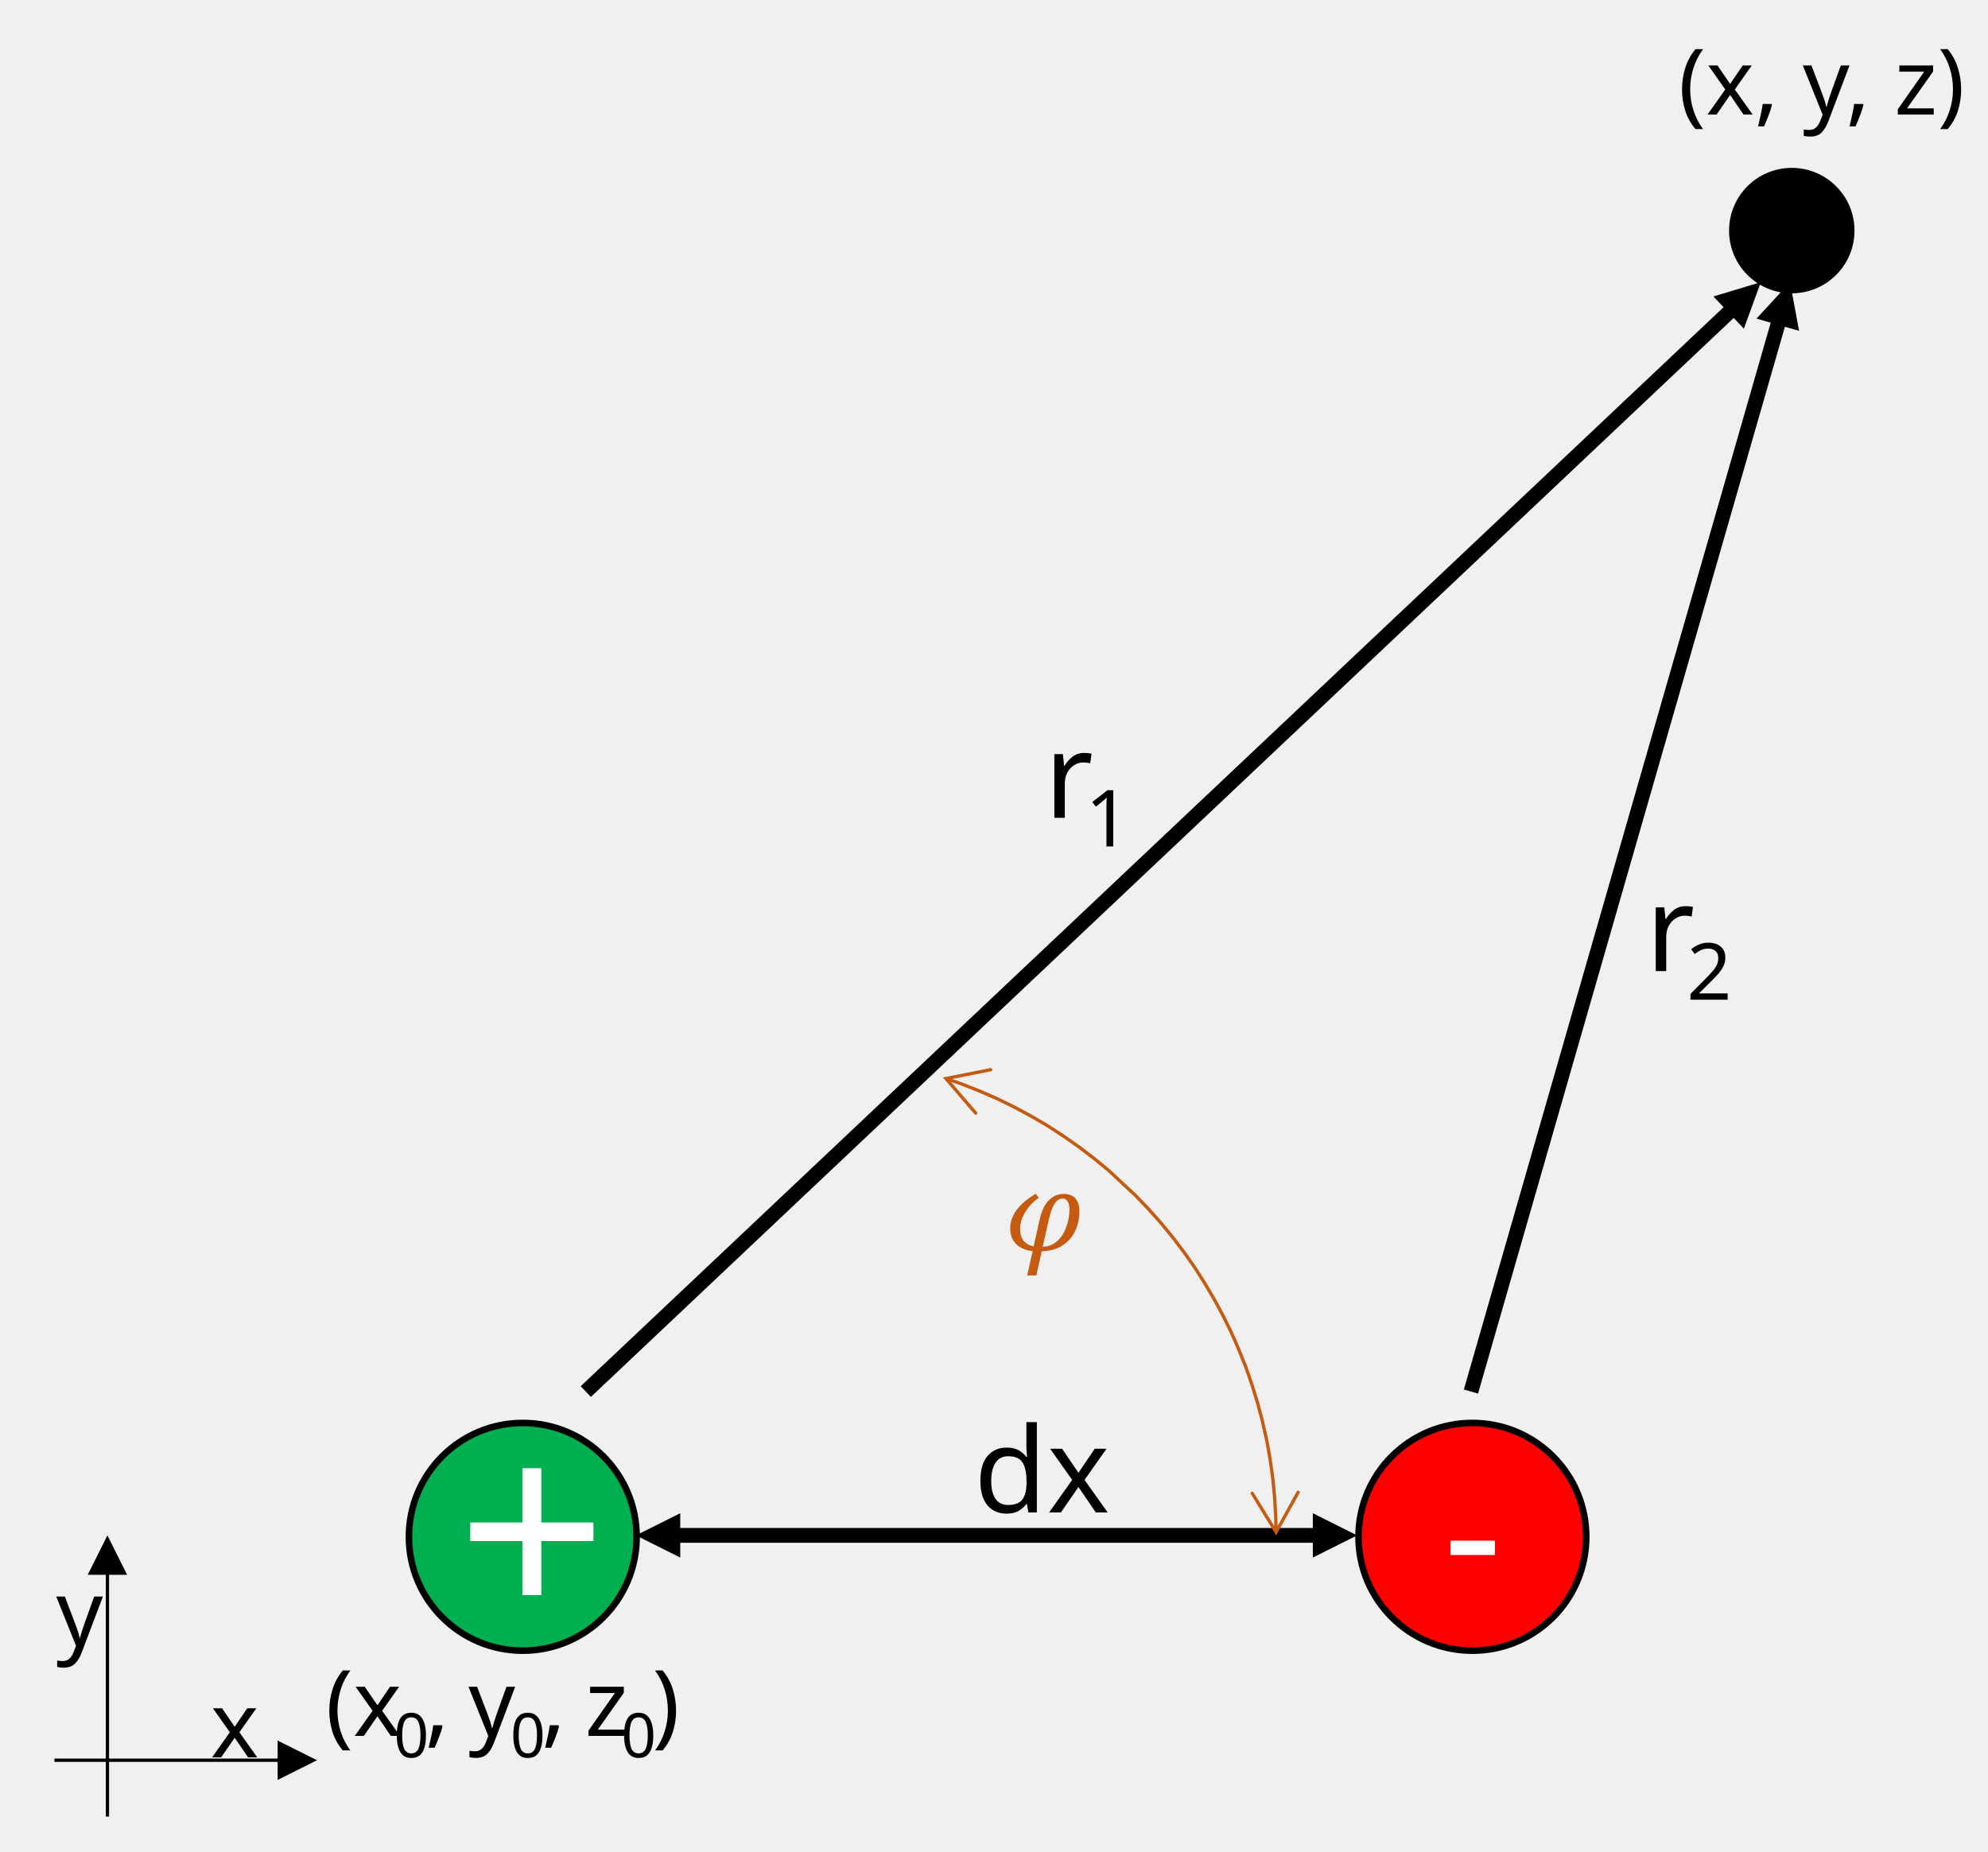
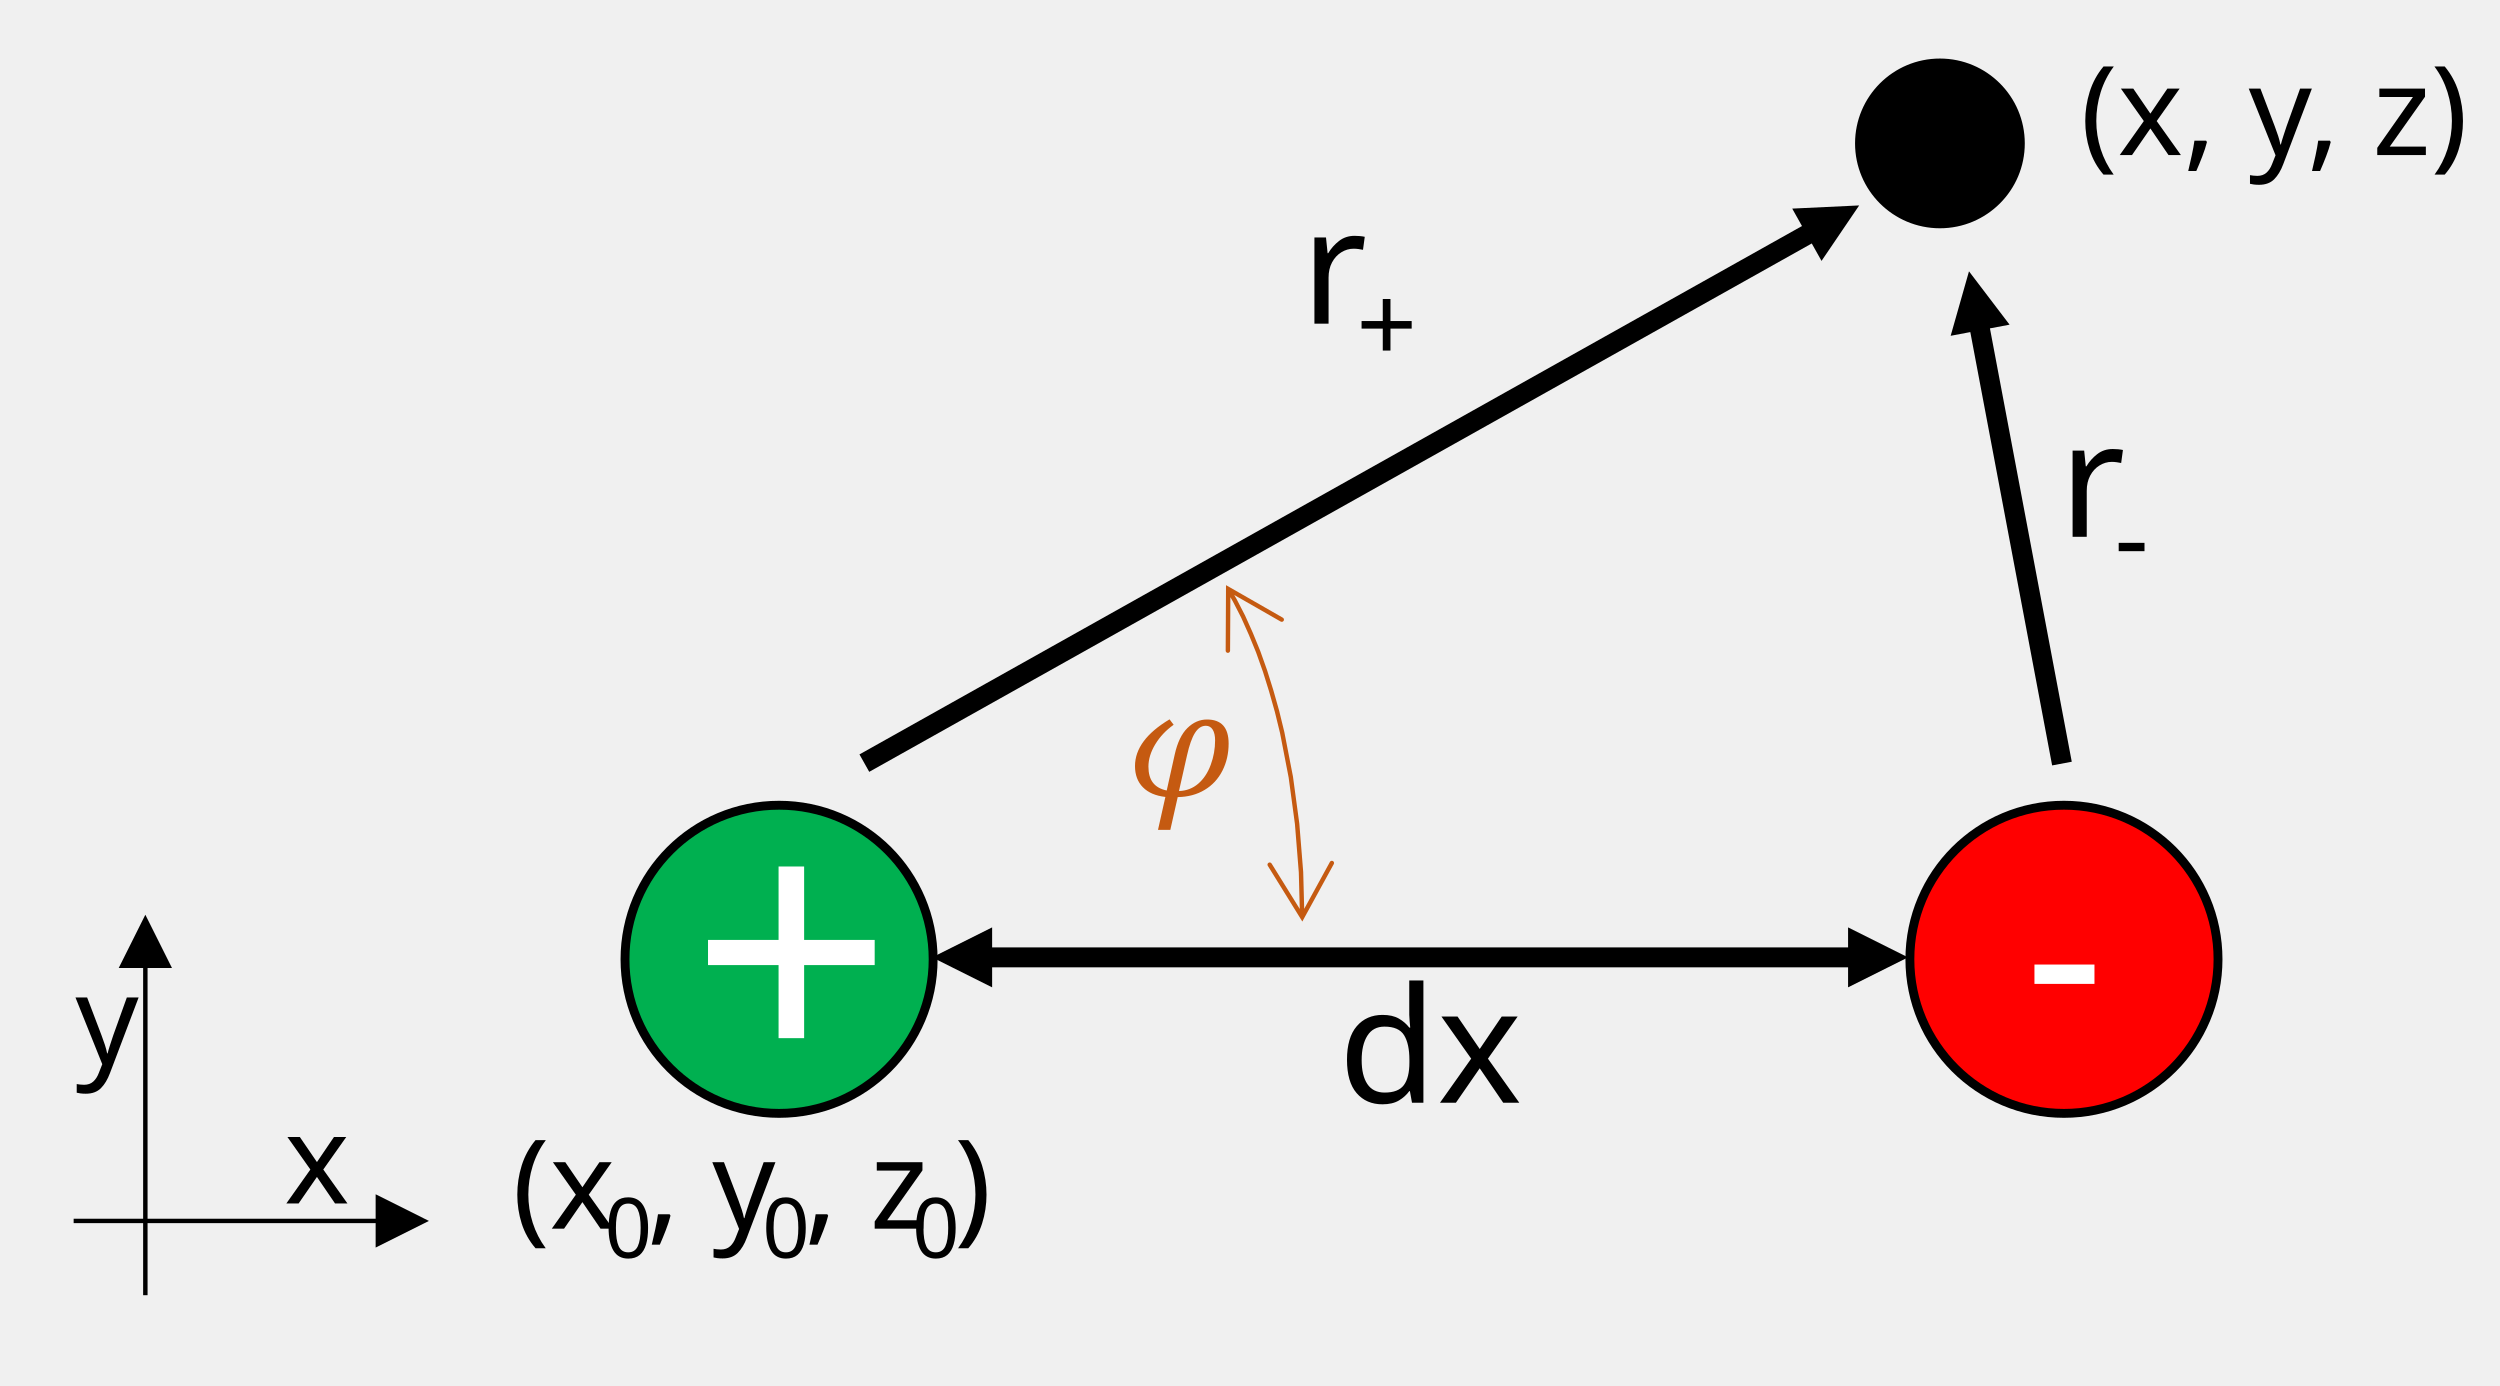
- <svg xmlns="http://www.w3.org/2000/svg" width="1388" height="1293" overflow="hidden">
+ <svg xmlns="http://www.w3.org/2000/svg" width="1290" height="715" overflow="hidden">
  <defs>
    <clipPath id="clip0">
-       <rect x="1305" y="245" width="1388" height="1293" />
+       <rect x="1268" y="823" width="1290" height="715" />
    </clipPath>
  </defs>
-   <g clip-path="url(#clip0)" transform="translate(-1305 -245)">
+   <g clip-path="url(#clip0)" transform="translate(-1268 -823)">
    <path d="M1590.5 1318C1590.5 1274.09 1626.09 1238.5 1670 1238.5 1713.91 1238.5 1749.5 1274.09 1749.5 1318 1749.5 1361.91 1713.91 1397.5 1670 1397.5 1626.09 1397.5 1590.5 1361.91 1590.5 1318Z" stroke="#000000" stroke-width="4.583" stroke-miterlimit="8" fill="#00B050" fill-rule="evenodd" />
    <text fill="#FFFFFF" font-family="Calibri,Calibri_MSFontService,sans-serif" font-weight="400" font-size="183" transform="matrix(1 0 0 1 1624.18 1379)">+</text>
    <path d="M2253.5 1318C2253.5 1274.09 2289.09 1238.5 2333 1238.5 2376.91 1238.5 2412.5 1274.09 2412.5 1318 2412.5 1361.91 2376.91 1397.5 2333 1397.5 2289.09 1397.5 2253.5 1361.91 2253.5 1318Z" stroke="#000000" stroke-width="4.583" stroke-miterlimit="8" fill="#FF0000" fill-rule="evenodd" />
    <text fill="#FFFFFF" font-family="Calibri,Calibri_MSFontService,sans-serif" font-weight="400" font-size="128" transform="matrix(1 0 0 1 2312.65 1360)">-</text>
-     <path d="M1343 1472.85 1503.42 1472.85 1503.42 1475.15 1343 1475.15ZM1498.83 1460.25 1526.33 1474 1498.83 1487.75Z" />
-     <path d="M1.146-2.10638e-06 1.146 173.403-1.146 173.403-1.146 2.10638e-06ZM13.75 168.819 0 196.319-13.75 168.819Z" transform="matrix(1 0 0 -1 1380 1513.32)" />
-     <text font-family="Calibri,Calibri_MSFontService,sans-serif" font-weight="400" font-size="64" transform="matrix(1 0 0 1 1451.91 1472)">x<tspan font-size="64" x="-107.708" y="-78">y</tspan>
+     <path d="M1306 1451.85 1466.42 1451.85 1466.42 1454.15 1306 1454.15ZM1461.83 1439.25 1489.33 1453 1461.83 1466.75Z" />
+     <path d="M1.146-2.10638e-06 1.146 173.403-1.146 173.403-1.146 2.10638e-06ZM13.75 168.819 0 196.319-13.75 168.819Z" transform="matrix(1 0 0 -1 1343 1491.32)" />
+     <text font-family="Calibri,Calibri_MSFontService,sans-serif" font-weight="400" font-size="64" transform="matrix(1 0 0 1 1414.59 1444)">x<tspan font-size="64" x="-107.708" y="-72">y</tspan>
    </text>
    <path d="M25.781-5.156 477.762-5.156 477.762 5.157 25.781 5.156ZM30.938 15.469 0 0 30.938-15.469ZM472.606-15.468 503.543 0 472.606 15.469Z" transform="matrix(1 0 0 -1 1749 1317)" />
-     <text font-family="Calibri,Calibri_MSFontService,sans-serif" font-weight="400" font-size="83" transform="matrix(1 0 0 1 1984.93 1301)">dx</text>
-     <path d="M3.54-3.749 805.207 753.132 798.127 760.63-3.54 3.749ZM808.541 742.097 820.417 774.583 787.302 764.592Z" transform="matrix(1 0 0 -1 1714 1216.58)" />
-     <path d="M4.955-1.425 220.619 748.383 210.709 751.233-4.955 1.425ZM229.104 740.575 222.79 774.583 199.372 749.127Z" transform="matrix(1 0 0 -1 2332 1216.58)" />
-     <path d="M2514.5 406C2514.5 383.08 2533.08 364.5 2556 364.5 2578.92 364.5 2597.5 383.08 2597.5 406 2597.5 428.92 2578.92 447.5 2556 447.5 2533.08 447.5 2514.5 428.92 2514.5 406Z" stroke="#000000" stroke-width="4.583" stroke-miterlimit="8" fill-rule="evenodd" />
-     <path d="M1965.83 996.969 1976.58 1000.67 1989.19 1005.63 2001.61 1011.02 2013.65 1016.92 2025.44 1023.25 2036.91 1029.96 2048.02 1037.17 2058.86 1044.76 2069.34 1052.73 2079.5 1061.07 2098.68 1078.93 2107.72 1088.35 2116.43 1098.13 2124.71 1108.23 2132.61 1118.64 2140.08 1129.3 2147.1 1140.34 2153.75 1151.56 2159.96 1163.1 2165.73 1174.83 2170.99 1186.87 2175.89 1199.04 2180.21 1211.52 2184.1 1224.12 2187.49 1236.91 2190.44 1249.9 2192.82 1263.07 2194.7 1276.36 2196.02 1289.78 2196.83 1303.33 2197.09 1314.71 2194.8 1314.76 2194.54 1303.4 2194.54 1303.44 2193.73 1289.94 2193.73 1289.99 2192.42 1276.61 2192.43 1276.66 2190.55 1263.41 2190.56 1263.45 2188.18 1250.33 2188.2 1250.38 2185.26 1237.44 2185.27 1237.48 2181.89 1224.73 2181.91 1224.78 2178.03 1212.21 2178.04 1212.25 2173.73 1199.81 2173.75 1199.86 2168.87 1187.74 2168.89 1187.77 2163.64 1175.77 2163.66 1175.82 2157.91 1164.13 2157.93 1164.17 2151.74 1152.67 2151.76 1152.71 2145.14 1141.52 2145.16 1141.55 2138.16 1130.55 2138.19 1130.59 2130.75 1119.97 2130.77 1120.01 2122.9 1109.63 2122.93 1109.66 2114.68 1099.6 2114.71 1099.64 2106.02 1089.89 2106.05 1089.92 2097.05 1080.54 2097.09 1080.59 2077.97 1062.78 2078.02 1062.82 2067.9 1054.51 2067.93 1054.54 2057.49 1046.6 2057.53 1046.63 2046.72 1039.06 2046.75 1039.09 2035.69 1031.9 2035.73 1031.93 2024.3 1025.24 2024.33 1025.26 2012.58 1018.95 2012.62 1018.97 2000.62 1013.09 2000.67 1013.11 1988.29 1007.74 1988.33 1007.75 1975.77 1002.82 1975.81 1002.83 1965.08 999.135ZM1985.36 1022.93 1963.31 997.311 1996.46 990.723C1997.08 990.599 1997.68 991.003 1997.81 991.623 1997.93 992.244 1997.53 992.847 1996.91 992.97L1965.68 999.176 1966.33 997.304 1987.1 1021.43C1987.51 1021.91 1987.46 1022.63 1986.98 1023.05 1986.5 1023.46 1985.77 1023.41 1985.36 1022.93ZM2212.36 1287.43 2196 1317.01 2178.3 1288.21C2177.97 1287.67 2178.14 1286.96 2178.68 1286.63 2179.22 1286.3 2179.92 1286.47 2180.26 1287.01L2196.92 1314.13 2194.95 1314.18 2210.35 1286.32C2210.66 1285.76 2211.36 1285.56 2211.91 1285.87 2212.46 1286.17 2212.66 1286.87 2212.36 1287.43Z" fill="#C55A11" />
-     <path d="M2046.87 1081.82C2044.68 1081.82 2042.81 1083.04 2041.25 1085.5 2039.7 1087.96 2038.33 1091.84 2037.14 1097.13L2033.01 1115.49C2036.84 1115.36 2040.15 1114.1 2042.94 1111.7 2045.72 1109.31 2047.87 1106.08 2049.38 1102 2050.89 1097.92 2051.65 1093.7 2051.65 1089.35 2051.65 1087 2051.24 1085.16 2050.41 1083.82 2049.59 1082.48 2048.41 1081.82 2046.87 1081.82ZM2028.14 1078.49 2030.25 1081.29C2026.28 1084.13 2023.12 1087.49 2020.77 1091.38 2018.42 1095.27 2017.24 1099.11 2017.24 1102.89 2017.24 1106.4 2018.03 1109.17 2019.59 1111.2 2021.16 1113.22 2023.52 1114.56 2026.69 1115.21L2030.82 1096.61C2032.2 1090.45 2034.38 1085.9 2037.36 1082.97 2040.35 1080.04 2043.72 1078.57 2047.48 1078.57 2051.18 1078.57 2053.96 1079.61 2055.82 1081.67 2057.69 1083.74 2058.62 1086.84 2058.62 1090.97 2058.62 1096.13 2057.55 1100.82 2055.4 1105.04 2053.25 1109.25 2050.19 1112.55 2046.22 1114.93 2042.25 1117.3 2037.63 1118.53 2032.36 1118.61L2028.55 1135.51 2022.19 1135.51 2026 1118.53C2020.97 1117.97 2017.1 1116.3 2014.39 1113.53 2011.67 1110.76 2010.31 1107.12 2010.31 1102.61 2010.31 1093.64 2016.26 1085.6 2028.14 1078.49Z" fill="#C55A11" fill-rule="evenodd" />
-     <text fill="#000000" fill-opacity="0" font-family="Arial,Arial_MSFontService,sans-serif" font-size="57.022" x="2010.31" y="1128.39">𝜑</text>
-     <text font-family="Calibri,Calibri_MSFontService,sans-serif" font-weight="400" font-size="83" transform="matrix(1 0 0 1 2034.07 816)">r<tspan font-size="55" x="28.646" y="20">1</tspan>
-       <tspan font-size="83" x="419.906" y="107">r</tspan>
-       <tspan font-size="55" x="448.551" y="127">2</tspan>
-       <tspan font-size="64" x="-501.708" y="641">(x</tspan>
-       <tspan font-size="43" x="-454.156" y="656">0</tspan>
-       <tspan font-size="64" x="-432.385" y="641">,</tspan>
-       <tspan font-size="64" x="-402.02" y="641">y</tspan>
-       <tspan font-size="43" x="-372.802" y="656">0</tspan>
-       <tspan font-size="64" x="-351.031" y="641">,</tspan>
-       <tspan font-size="64" x="-320.666" y="641">z</tspan>
-       <tspan font-size="43" x="-295.458" y="656">0</tspan>
-       <tspan font-size="64" x="-273.687" y="641">)</tspan>
-       <tspan font-size="64" x="442.74" y="-491">(x, y, z)</tspan>
+     <text font-family="Calibri,Calibri_MSFontService,sans-serif" font-weight="400" font-size="83" transform="matrix(1 0 0 1 1958.49 1392)">dx</text>
+     <path d="M2.521-4.498 493.367 270.664 488.324 279.659-2.521 4.498ZM493.911 259.147 513.333 287.768 478.783 286.133Z" transform="matrix(1 0 0 -1 1714 1216.77)" />
+     <path d="M2326.9 1217.96 2283.72 989.29 2293.85 987.376 2337.03 1216.05ZM2274.54 996.271 2284 963 2304.94 990.53Z" />
+     <path d="M2227.5 897C2227.5 874.08 2246.08 855.5 2269 855.5 2291.92 855.5 2310.5 874.08 2310.5 897 2310.5 919.92 2291.92 938.5 2269 938.5 2246.08 938.5 2227.5 919.92 2227.5 897Z" stroke="#000000" stroke-width="4.583" stroke-miterlimit="8" fill-rule="evenodd" />
+     <path d="M1902.75 1126.33 1906.13 1132.2 1910.47 1140.63 1914.49 1149.61 1918.32 1158.97 1921.84 1168.89 1925.04 1179.11 1928.05 1189.77 1930.74 1200.82 1935.19 1223.81 1938.45 1247.94 1940.46 1272.94 1941.08 1296.2 1938.79 1296.26 1938.17 1273.03 1938.17 1273.09 1936.17 1248.15 1936.18 1248.22 1932.93 1224.15 1932.94 1224.22 1928.5 1201.28 1928.51 1201.33 1925.82 1190.33 1925.83 1190.37 1922.83 1179.75 1922.84 1179.78 1919.66 1169.59 1919.67 1169.63 1916.17 1159.76 1916.19 1159.81 1912.38 1150.5 1912.39 1150.53 1908.39 1141.59 1908.42 1141.65 1904.11 1133.27 1904.13 1133.32 1900.76 1127.48ZM1900.44 1158.73 1900.62 1124.93 1929.95 1141.73C1930.5 1142.05 1930.69 1142.75 1930.38 1143.3 1930.06 1143.84 1929.36 1144.04 1928.81 1143.72L1901.19 1127.9 1902.9 1126.91 1902.73 1158.75C1902.72 1159.38 1902.21 1159.89 1901.58 1159.89 1900.94 1159.88 1900.43 1159.37 1900.44 1158.73ZM1956.24 1268.86 1940 1298.51 1922.19 1269.78C1921.85 1269.24 1922.02 1268.53 1922.56 1268.2 1923.1 1267.87 1923.8 1268.03 1924.14 1268.57L1940.91 1295.63 1938.93 1295.68 1954.23 1267.76C1954.53 1267.2 1955.23 1267 1955.78 1267.3 1956.34 1267.61 1956.54 1268.31 1956.24 1268.86Z" fill="#C55A11" />
+     <path d="M1890.21 1197.5C1888.02 1197.5 1886.15 1198.73 1884.6 1201.19 1883.05 1203.65 1881.67 1207.53 1880.49 1212.82L1876.35 1231.18C1880.19 1231.05 1883.5 1229.78 1886.28 1227.39 1889.06 1225 1891.21 1221.77 1892.72 1217.69 1894.24 1213.61 1894.99 1209.39 1894.99 1205.04 1894.99 1202.69 1894.58 1200.85 1893.76 1199.51 1892.93 1198.17 1891.75 1197.5 1890.21 1197.5ZM1871.49 1194.18 1873.6 1196.98C1869.62 1199.81 1866.46 1203.18 1864.11 1207.07 1861.76 1210.96 1860.59 1214.8 1860.59 1218.58 1860.59 1222.09 1861.37 1224.86 1862.94 1226.89 1864.5 1228.91 1866.87 1230.25 1870.03 1230.9L1874.16 1212.3C1875.54 1206.14 1877.72 1201.59 1880.71 1198.66 1883.69 1195.73 1887.06 1194.26 1890.82 1194.26 1894.52 1194.26 1897.3 1195.3 1899.17 1197.36 1901.03 1199.43 1901.97 1202.53 1901.97 1206.66 1901.97 1211.82 1900.89 1216.51 1898.74 1220.73 1896.6 1224.94 1893.54 1228.24 1889.56 1230.61 1885.59 1232.99 1880.97 1234.22 1875.7 1234.3L1871.89 1251.2 1865.53 1251.2 1869.34 1234.22C1864.32 1233.65 1860.44 1231.99 1857.73 1229.22 1855.01 1226.45 1853.66 1222.81 1853.66 1218.29 1853.66 1209.32 1859.6 1201.29 1871.49 1194.18Z" fill="#C55A11" fill-rule="evenodd" />
+     <text fill="#000000" fill-opacity="0" font-family="Arial,Arial_MSFontService,sans-serif" font-size="57.022" x="1853.66" y="1244.07">𝜑</text>
+     <text font-family="Calibri,Calibri_MSFontService,sans-serif" font-weight="400" font-size="83" transform="matrix(1 0 0 1 1939.18 990)">r<tspan font-size="55" x="28.646" y="20">+</tspan>
+       <tspan font-size="83" x="391.219" y="110">r</tspan>
+       <tspan font-size="55" x="419.865" y="130">-</tspan>
+       <tspan font-size="64" x="-406.81" y="467">(x</tspan>
+       <tspan font-size="43" x="-359.258" y="482">0</tspan>
+       <tspan font-size="64" x="-337.487" y="467">, y</tspan>
+       <tspan font-size="43" x="-277.904" y="482">0</tspan>
+       <tspan font-size="64" x="-256.133" y="467">, z</tspan>
+       <tspan font-size="43" x="-200.56" y="482">0</tspan>
+       <tspan font-size="64" x="-178.789" y="467">)</tspan>
+       <tspan font-size="64" x="402.26" y="-87">(x, y, z)</tspan>
    </text>
  </g>
</svg>
